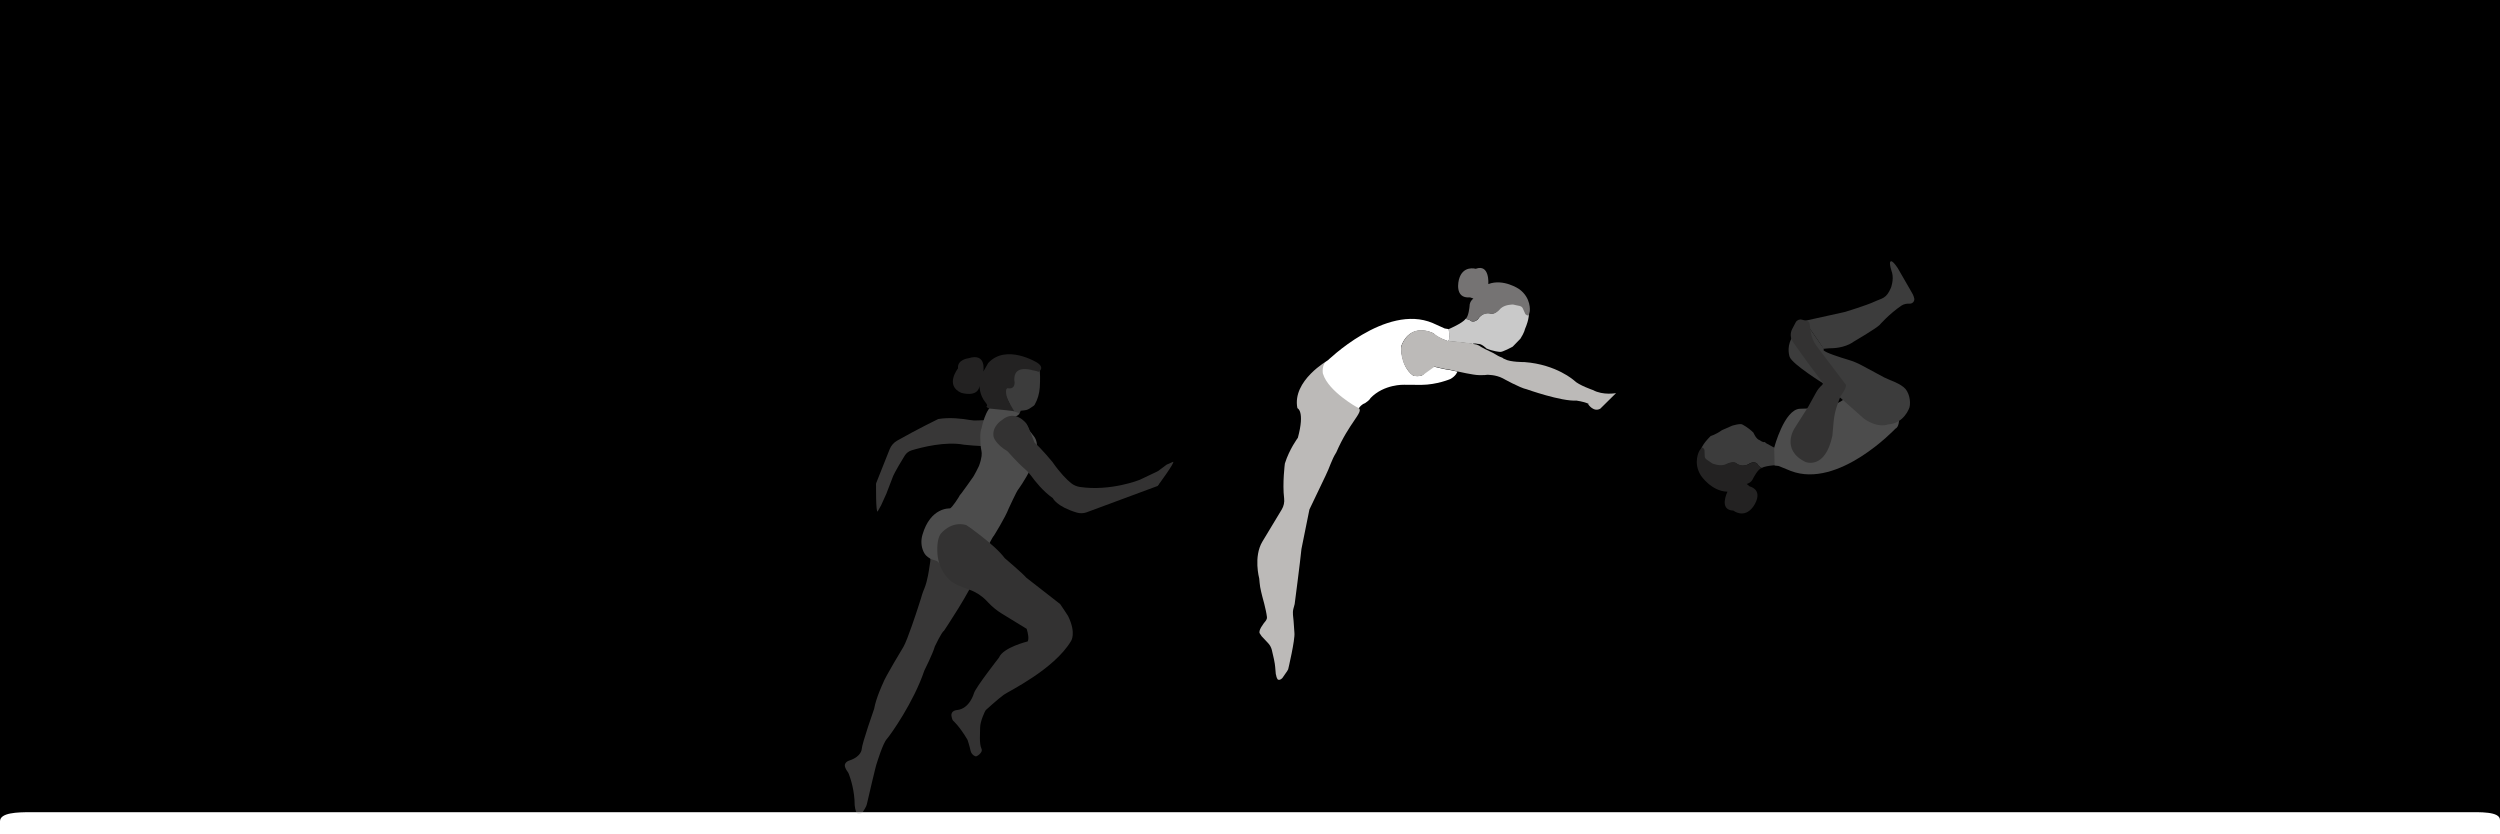
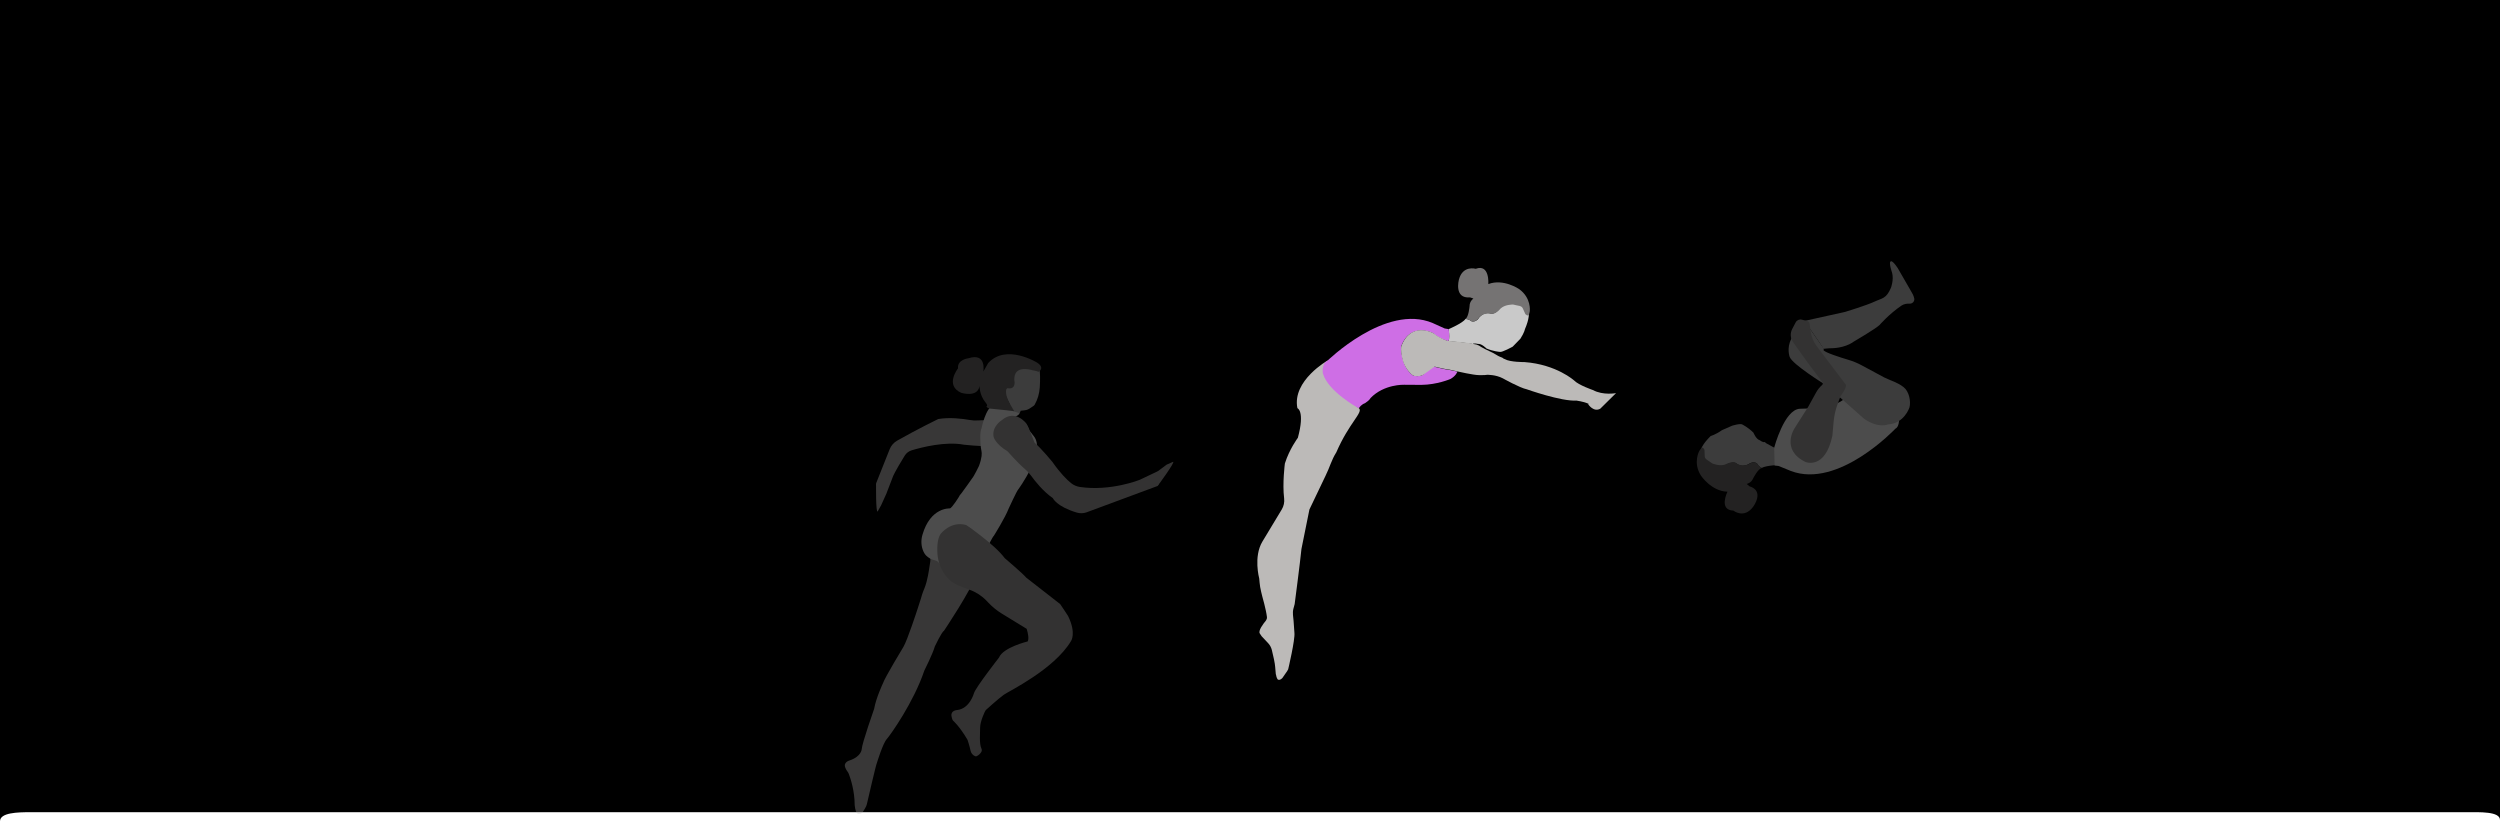
- <svg xmlns="http://www.w3.org/2000/svg" id="Layer_1" data-name="Layer 1" viewBox="0 0 3240 1080">
-   <defs>
-     <style>
-       .cls-1 {
-         fill: #757373;
-       }
- 
-       .cls-2 {
-         fill: #fff;
-       }
- 
-       .cls-3 {
-         fill: #bcbab8;
-       }
- 
-       .cls-4 {
-         fill: #c9c9c9;
-       }
- 
-       .cls-5 {
-         fill: #aba9a8;
-       }
- 
-       .cls-6 {
-         fill: none;
-       }
- 
-       .cls-7 {
-         opacity: .3;
-       }
-     </style>
-   </defs>
-   <rect width="3240" height="1080" />
-   <path class="cls-2" d="m0,1089.53v-25.13c0-11.28,22.63-11.81,39.93-11.81h3156.36c17.3,0,43.71-1.17,43.71,10.11v25.13c0,11.28-26.42,19.91-43.71,19.91H39.93c-17.3,0-39.93-6.93-39.93-18.21Z" />
-   <g class="cls-7">
-     <polygon class="cls-4" points="1322.86 532.34 1321.39 535.68 1308.16 535.68 1308.83 524.26 1317.43 522.1 1322.86 532.34" />
-     <path class="cls-3" d="m1143.56,639.91c-9.64-9.22-8.03-13.77-8.03-13.77l17.45-43.88c1.88-4.72,5.3-8.68,9.72-11.18,26.64-15.11,53.23-28.02,53.23-28.02,14.94-2.53,31.85-.34,40.59,1.2,3.63.64,7.31.88,10.98.61,12.91-.92,32.65.75,32.65.75,17.85-4.24,25.95.73,25.95.73,11.55,7.84,7.6,23.09,7.6,23.09-2.1,22.77-23.11,15.54-23.11,15.54-6.49-1.46-27.43-6.85-27.43-6.85-12.38.61-33.89-1.79-33.89-1.79-23.87-4.61-54.93,3.4-67.71,7.24-3.77,1.13-6.98,3.6-9.05,6.95-12.98,20.98-15.17,26.87-15.17,26.87l-8.7,22.63-2.02.62c-1.08.33-2.25.05-3.07-.73Z" />
-     <path class="cls-3" d="m1123.44,1042.29c1.78-7.74,11.9-51.68,13.01-53.49,0,0,7.71-25.49,12.88-31.06,5-5.64,34.88-47.92,48.58-88.6,0,0,11.14-22.22,13.63-31.37,0,0,8.98-18.95,11.74-20.11,0,0,35.22-52.24,43.66-75.98,0,0,2.34-18.96,4.28-20.66l6.34-9.45s-6.3,7.81-10.74,10.56c0,0,9.63-20.56-5.76-39.29,0,0-13.43-13.37-28.99-7.27,0,0-19.42,1.83-24.18,34.33,0,0-.55,1.85-1.39,10.02l-1.96.24s2.05,3.12.86,9.07l-1.27,8.2s-1.96,14.97-5.95,24.75c0,0-3.01,6.86-4.59,13.28l-4.74,14.67s-12.83,39.58-18.03,48.25c0,0-24.11,39.76-26.48,47.09,0,0-8.98,18.95-11.43,33.1,0,0-15.73,44.73-16.11,52.26,0,0-.22,9.63-16.03,14.8,0,0-8.19,2.26-5.24,9.28,0,0,1.04,2.68,2.3,4.3.94,1.2,1.74,2.49,2.28,3.91,2.37,6.26,7.55,22.05,7.55,40.34,0,0,.69,8.03,3.1,10.67,0,0,2.29,2.41,6.77-.8,0,0,3.28-4.73,5.05-8.53.37-.8.64-1.64.84-2.5Z" />
-     <path class="cls-2" d="m1287.96,524.26l33.43,11.41c-1.78,5.3-27.69,13.16-27.69,13.16-2.33,7.14-4.37,15.37-4.37,15.37,9.54,16.63,24.86,12.79,24.86,12.79,13.65-7.86,16.07-22.25,16.07-22.25,4.14,2.55,9.47,10.78,9.44,10.35,16.5,19.93-20.2,69.41-20.2,69.41-1.84,1.94-12.21,24.47-12.21,24.47-4.49,11.86-19.19,35.31-19.19,35.31-1.4.88-8.64,15.35-8.64,15.35-5.93,9.81-14.3,16.96-14.3,16.96l2.41-7.32c1.87-10.04.38-16.48.38-16.48-3.93-26.16-26.79-21.69-26.79-21.69l-23.06,50.16s-.56-1.24-2.12-2.81c-1.24-1.25-2.86-2.03-4.59-2.39-7.37-1.54-11.78-6.77-11.78-6.77-1.13-1.24-2.09-2.9-2.89-4.7-3-6.69-3.29-14.28-1.28-21.33,10.34-36.18,35.49-34.33,35.49-34.33,2.82-.29,12.03-15.36,12.03-15.36,0,0-.12.78.07-.18.19-.96,2.9-4,2.9-4l8.24-11.35,5.55-7.89c2.64-2.86,9.01-16.23,9.01-16.23,4.13-11.06,3.82-16.75,3.3-19.1-.39-1.75-.72-3.5-.9-5.28-.66-6.56-1.56-19.51,1.03-24.72,0,0,4.94-26.06,15.8-30.55Z" />
-     <path class="cls-5" d="m1281.28,781.45l-2.71-2.85c-6.14-6.44-13.72-11.35-22.11-14.32-11.03-3.9-20.37-7.23-26.47-13.22-8.03-7.89-13.1-18.32-14.64-29.47-1.25-9.07-1.01-22.87,3.59-29.55,0,0,13.19-17.4,33.29-11.58,0,0,36.4,24.66,49.91,42.92,0,0,24.14,20.5,27.8,25.18l44.01,34.3c1.99,2.64,10.34,15.6,10.34,15.6,10.97,22.6,3.67,32.49,3.67,32.49-22.08,36.81-80.92,65.01-87.01,69.45-6.25,4.33-23.39,19.87-23.39,19.87-.96.99-7.4,14.78-7.31,22.71.07,6.18-1.42,20.76,1.72,27.27.67,1.4.56,3.04-.24,4.37h0c-1.38,2.29-3.4,4.14-5.8,5.31h0c-.65.32-1.4.38-2.07.13-.04-.01-.08-.03-.12-.05-3.15-1.22-5.32-4.1-5.97-7.42-1.06-5.39-3.84-13.72-3.84-13.72-10.43-17.78-18.57-24.75-18.57-24.75-1.47-1.25-2.2-5.95-2.2-5.95-1.38-7.48,7.1-7.94,7.1-7.94,16.55-1.67,21.96-21.73,21.96-21.73,1.97-7.27,32.47-46.27,32.47-46.27,5.42-13.29,37.15-20.91,37.15-20.91,1.88-3.22.59-10.09-1.24-16.34l-32.09-19.64c-6.33-3.87-12.12-8.55-17.24-13.92Z" />
-     <path class="cls-4" d="m1313.16,532.04s-15.71-26.3-10.27-28.59c0,0,14.96-2.18,10.28-13.47,0,0-10.63-25.04,32.92-16.79,0,0,2.88,6.6,1.45,29-.5,7.76-2.66,15.36-6.5,22.11-.03.06-.07.12-.11.18-.36.63-.88,1.17-1.48,1.57l-4.94,3.31c-1.92,1.29-4.12,2.1-6.42,2.36l-5.23.6c-1.09.12-2.18.15-3.27.09l-6.43-.39Z" />
-     <path class="cls-5" d="m1504.05,614.38c-.72,12.37-3.85,15.47-3.85,15.47l-92.39,34.26c-4.01,1.33-8.34,1.38-12.39.16-26.47-7.97-30.98-18.74-30.98-18.74-12.47-8.6-23.06-21.96-28.26-29.16-2.16-2.98-4.63-5.72-7.45-8.1-9.9-8.34-22.89-23.3-22.89-23.3-15.76-9.4-18.1-18.62-18.1-18.62-2.81-13.67,10.65-21.85,10.65-21.85,17.38-14.86,31.76,4.38,31.76,4.38,3.63,5.57,10.53,24.63,10.53,24.63,9.3,8.19,23.05,24.91,23.05,24.91,10.57,15.17,19.15,23.47,24.42,27.73,3.33,2.69,7.34,4.38,11.57,4.99,39.94,5.79,77.29-9.27,77.29-9.27l23.46-11.13,1.88.96c1,.51,1.75,1.54,1.69,2.66Z" />
-     <path class="cls-1" d="m1345.97,481.91s8.96-5-2-12.02c0,0-39.93-24.71-63.23.56l-6.39,11.15s4.73-24.86-19.16-17.31c0,0-14.76,1.5-13.61,13.14,0,0-17.39,21.88,3.93,31.57,0,0,21.41,6.97,24.04-8.81,0,0-.54,11.3,7.65,21.38,0,0,3.95,4.21,1.08,5.38h0c1.19,1.48,2.91,2.41,4.79,2.6,7.82.77,28.75,2.86,31.48,3.41,0,0-10.27-15.55-10.61-23.06,0,0-.62-4.57.76-6.3,0,0,.19-.43.81-.45l.63-.03s8.35,2.36,8.78-6.64c0,0,.16-1.05-.08-1.67,0,0-2.16-10.97,5.39-14.86,0,0,4.86-3.35,16.47-.53-.19.43,6.28.95,9.27,2.49Z" />
-     <path class="cls-5" d="m1500.2,629.85c.01.26,24.06-32.54,19.98-31.28-.59.18-8.23,3.62-8.23,3.62l-11.47,8.57-.28,19.09Z" />
-     <path class="cls-3" d="m1135.46,626.54c-.17-.2-.48,39.68,2.03,36.22.36-.49,4.41-7.84,4.41-7.84l6.74-14.9-13.18-13.49Z" />
+ <svg xmlns="http://www.w3.org/2000/svg" version="1.1" id="Layer_1" x="0px" y="0px" viewBox="0 0 3240 1080" style="enable-background:new 0 0 3240 1080;" xml:space="preserve">
+   <style type="text/css">
+ 	.st0{fill:#FFFFFF;}
+ 	.st1{opacity:0.3;}
+ 	.st2{fill:#C9C9C9;}
+ 	.st3{fill:#BCBAB8;}
+ 	.st4{fill:#ABA9A8;}
+ 	.st5{fill:#757373;}
+ 	.st6{fill:none;}
+ 	.st7{fill:#CE6EE5;}
+ </style>
+   <rect y="0" width="3240" height="1080" />
+   <path class="st0" d="M0,1089.53v-25.13c0-11.28,22.63-11.81,39.93-11.81h3156.36c17.3,0,43.71-1.17,43.71,10.11v25.13  c0,11.28-26.42,19.91-43.71,19.91H39.93C22.63,1107.74,0,1100.81,0,1089.53z" />
+   <g class="st1">
+     <polygon class="st2" points="1322.86,532.34 1321.39,535.68 1308.16,535.68 1308.83,524.26 1317.43,522.1  " />
+     <path class="st3" d="M1143.56,639.91c-9.64-9.22-8.03-13.77-8.03-13.77l17.45-43.88c1.88-4.72,5.3-8.68,9.72-11.18   c26.64-15.11,53.23-28.02,53.23-28.02c14.94-2.53,31.85-0.34,40.59,1.2c3.63,0.64,7.31,0.88,10.98,0.61   c12.91-0.92,32.65,0.75,32.65,0.75c17.85-4.24,25.95,0.73,25.95,0.73c11.55,7.84,7.6,23.09,7.6,23.09   c-2.1,22.77-23.11,15.54-23.11,15.54c-6.49-1.46-27.43-6.85-27.43-6.85c-12.38,0.61-33.89-1.79-33.89-1.79   c-23.87-4.61-54.93,3.4-67.71,7.24c-3.77,1.13-6.98,3.6-9.05,6.95c-12.98,20.98-15.17,26.87-15.17,26.87l-8.7,22.63l-2.02,0.62   c-1.08,0.33-2.25,0.05-3.07-0.73L1143.56,639.91z" />
+     <path class="st3" d="M1123.44,1042.29c1.78-7.74,11.9-51.68,13.01-53.49c0,0,7.71-25.49,12.88-31.06c5-5.64,34.88-47.92,48.58-88.6   c0,0,11.14-22.22,13.63-31.37c0,0,8.98-18.95,11.74-20.11c0,0,35.22-52.24,43.66-75.98c0,0,2.34-18.96,4.28-20.66l6.34-9.45   c0,0-6.3,7.81-10.74,10.56c0,0,9.63-20.56-5.76-39.29c0,0-13.43-13.37-28.99-7.27c0,0-19.42,1.83-24.18,34.33   c0,0-0.55,1.85-1.39,10.02l-1.96,0.24c0,0,2.05,3.12,0.86,9.07l-1.27,8.2c0,0-1.96,14.97-5.95,24.75c0,0-3.01,6.86-4.59,13.28   l-4.74,14.67c0,0-12.83,39.58-18.03,48.25c0,0-24.11,39.76-26.48,47.09c0,0-8.98,18.95-11.43,33.1c0,0-15.73,44.73-16.11,52.26   c0,0-0.22,9.63-16.03,14.8c0,0-8.19,2.26-5.24,9.28c0,0,1.04,2.68,2.3,4.3c0.94,1.2,1.74,2.49,2.28,3.91   c2.37,6.26,7.55,22.05,7.55,40.34c0,0,0.69,8.03,3.1,10.67c0,0,2.29,2.41,6.77-0.8c0,0,3.28-4.73,5.05-8.53   c0.37-0.8,0.64-1.64,0.84-2.5L1123.44,1042.29z" />
+     <path class="st0" d="M1287.96,524.26l33.43,11.41c-1.78,5.3-27.69,13.16-27.69,13.16c-2.33,7.14-4.37,15.37-4.37,15.37   c9.54,16.63,24.86,12.79,24.86,12.79c13.65-7.86,16.07-22.25,16.07-22.25c4.14,2.55,9.47,10.78,9.44,10.35   c16.5,19.93-20.2,69.41-20.2,69.41c-1.84,1.94-12.21,24.47-12.21,24.47c-4.49,11.86-19.19,35.31-19.19,35.31   c-1.4,0.88-8.64,15.35-8.64,15.35c-5.93,9.81-14.3,16.96-14.3,16.96l2.41-7.32c1.87-10.04,0.38-16.48,0.38-16.48   c-3.93-26.16-26.79-21.69-26.79-21.69l-23.06,50.16c0,0-0.56-1.24-2.12-2.81c-1.24-1.25-2.86-2.03-4.59-2.39   c-7.37-1.54-11.78-6.77-11.78-6.77c-1.13-1.24-2.09-2.9-2.89-4.7c-3-6.69-3.29-14.28-1.28-21.33   c10.34-36.18,35.49-34.33,35.49-34.33c2.82-0.29,12.03-15.36,12.03-15.36s-0.12,0.78,0.07-0.18s2.9-4,2.9-4l8.24-11.35l5.55-7.89   c2.64-2.86,9.01-16.23,9.01-16.23c4.13-11.06,3.82-16.75,3.3-19.1c-0.39-1.75-0.72-3.5-0.9-5.28c-0.66-6.56-1.56-19.51,1.03-24.72   C1272.16,554.82,1277.1,528.76,1287.96,524.26L1287.96,524.26z" />
+     <path class="st4" d="M1281.28,781.45l-2.71-2.85c-6.14-6.44-13.72-11.35-22.11-14.32c-11.03-3.9-20.37-7.23-26.47-13.22   c-8.03-7.89-13.1-18.32-14.64-29.47c-1.25-9.07-1.01-22.87,3.59-29.55c0,0,13.19-17.4,33.29-11.58c0,0,36.4,24.66,49.91,42.92   c0,0,24.14,20.5,27.8,25.18l44.01,34.3c1.99,2.64,10.34,15.6,10.34,15.6c10.97,22.6,3.67,32.49,3.67,32.49   c-22.08,36.81-80.92,65.01-87.01,69.45c-6.25,4.33-23.39,19.87-23.39,19.87c-0.96,0.99-7.4,14.78-7.31,22.71   c0.07,6.18-1.42,20.76,1.72,27.27c0.67,1.4,0.56,3.04-0.24,4.37l0,0c-1.38,2.29-3.4,4.14-5.8,5.31l0,0   c-0.65,0.32-1.4,0.38-2.07,0.13c-0.04-0.01-0.08-0.03-0.12-0.05c-3.15-1.22-5.32-4.1-5.97-7.42c-1.06-5.39-3.84-13.72-3.84-13.72   c-10.43-17.78-18.57-24.75-18.57-24.75c-1.47-1.25-2.2-5.95-2.2-5.95c-1.38-7.48,7.1-7.94,7.1-7.94   c16.55-1.67,21.96-21.73,21.96-21.73c1.97-7.27,32.47-46.27,32.47-46.27c5.42-13.29,37.15-20.91,37.15-20.91   c1.88-3.22,0.59-10.09-1.24-16.34l-32.09-19.64c-6.33-3.87-12.12-8.55-17.24-13.92L1281.28,781.45z" />
+     <path class="st2" d="M1313.16,532.04c0,0-15.71-26.3-10.27-28.59c0,0,14.96-2.18,10.28-13.47c0,0-10.63-25.04,32.92-16.79   c0,0,2.88,6.6,1.45,29c-0.5,7.76-2.66,15.36-6.5,22.11c-0.03,0.06-0.07,0.12-0.11,0.18c-0.36,0.63-0.88,1.17-1.48,1.57l-4.94,3.31   c-1.92,1.29-4.12,2.1-6.42,2.36l-5.23,0.6c-1.09,0.12-2.18,0.15-3.27,0.09l-6.43-0.39V532.04z" />
+     <path class="st4" d="M1504.05,614.38c-0.72,12.37-3.85,15.47-3.85,15.47l-92.39,34.26c-4.01,1.33-8.34,1.38-12.39,0.16   c-26.47-7.97-30.98-18.74-30.98-18.74c-12.47-8.6-23.06-21.96-28.26-29.16c-2.16-2.98-4.63-5.72-7.45-8.1   c-9.9-8.34-22.89-23.3-22.89-23.3c-15.76-9.4-18.1-18.62-18.1-18.62c-2.81-13.67,10.65-21.85,10.65-21.85   c17.38-14.86,31.76,4.38,31.76,4.38c3.63,5.57,10.53,24.63,10.53,24.63c9.3,8.19,23.05,24.91,23.05,24.91   c10.57,15.17,19.15,23.47,24.42,27.73c3.33,2.69,7.34,4.38,11.57,4.99c39.94,5.79,77.29-9.27,77.29-9.27l23.46-11.13l1.88,0.96   c1,0.51,1.75,1.54,1.69,2.66L1504.05,614.38z" />
+     <path class="st5" d="M1345.97,481.91c0,0,8.96-5-2-12.02c0,0-39.93-24.71-63.23,0.56l-6.39,11.15c0,0,4.73-24.86-19.16-17.31   c0,0-14.76,1.5-13.61,13.14c0,0-17.39,21.88,3.93,31.57c0,0,21.41,6.97,24.04-8.81c0,0-0.54,11.3,7.65,21.38   c0,0,3.95,4.21,1.08,5.38l0,0c1.19,1.48,2.91,2.41,4.79,2.6c7.82,0.77,28.75,2.86,31.48,3.41c0,0-10.27-15.55-10.61-23.06   c0,0-0.62-4.57,0.76-6.3c0,0,0.19-0.43,0.81-0.45l0.63-0.03c0,0,8.35,2.36,8.78-6.64c0,0,0.16-1.05-0.08-1.67   c0,0-2.16-10.97,5.39-14.86c0,0,4.86-3.35,16.47-0.53C1336.51,479.85,1342.98,480.37,1345.97,481.91L1345.97,481.91z" />
+     <path class="st4" d="M1500.2,629.85c0.01,0.26,24.06-32.54,19.98-31.28c-0.59,0.18-8.23,3.62-8.23,3.62l-11.47,8.57L1500.2,629.85z   " />
+     <path class="st3" d="M1135.46,626.54c-0.17-0.2-0.48,39.68,2.03,36.22c0.36-0.49,4.41-7.84,4.41-7.84l6.74-14.9l-13.18-13.49   V626.54z" />
  </g>
  <g>
-     <path class="cls-4" d="m1877.49,426.54s17.54-7.39,21.93-13.19c0,0,4.73.39,6.26,2.19,0,0,4.05,3.55,9.81-1.86,0,0,5.63-10.74,17.52-7.11,0,0,5.28.43,11.4-7.61,0,0,15.07-14.87,31.68-2.31,0,0,11.89,2.85.14,30.16,0,0-.37,3.6-5.81,12.19l-9.97,10.26s-13.88,7.71-16.74,6.78c0,0-8.27-.58-17.19-4.37,0,0-6.32-6.53-10.99-5.94,0,0-5.62-1.44-6.87.14l-.15.13s-1.65-.41-2.18-.74c0,0-26.75-3.16-29.69-3.26-.13-.15,2.89.66.84-15.47Z" />
-     <path class="cls-3" d="m1641.64,804.84c.3-.73.67-1.65.52-2.34l.07-.18c.23-1.61.12-2.93.12-2.93h0" />
-     <path class="cls-3" d="m1632.75,821.08l2.34,3.49,8.34,8.88c2.34,2.48,4,5.51,4.85,8.82,1.82,7.12,4.16,18,4.34,21.97.14,2.82.48,6.34.8,9.23.11.26.14.7.25.95l.11.26h0c.14.7.29,1.39.43,2.09.22.51.36,1.21.58,1.72.11.26.22.51.22.51.29.33.4.59.51.84.11.26.4.59.51.84,1.57.85,3.41.52,5.87-1.88,1.51-2.16,3.02-4.31,4.6-6.65,1.21-1.42,2.06-3,2.98-4.75,0,0,9.16-38.51,8.08-47.38-.48-6.63-.77-10.24-1.08-15.27-.42-5.28-1.57-10.28-.31-15.51.45-2.16,1.08-4.25,1.71-6.33,0,0,7.26-55.52,8.81-71.52l10.32-51.1,20.91-43.73c5.35-10.61,7.58-20.37,13.95-30.35,16.58-38.41,35.46-52.13,29.21-57.21,0,0-39.14-31.56-39.95-52.73,0,0-2.77-4.74-.04-9.38,0,0-46.8,26.3-39.66,62.11,0,0,10.03,3.47.6,38.38,0,0-10.95,14.52-16.83,33.32,0,0-3.38,25.93-.97,45.14.63,5.05-.49,10.16-3.12,14.52l-25.01,41.47c-11.85,19.65-4.16,47.83-4.16,47.83.39,3.77.6,7.48,1.24,11.14.68,4.11,1.8,8.18,2.74,12.17,0,0,4.91,17.09,6.02,26.57.21,1.76-.32,3.52-1.45,4.89-3.33,4.03-10.27,13.17-7.75,16.63Z" />
-     <path class="cls-6" d="m1758.62,528.26s-54.59-32.59-43.67-51.43c0,0-.55-5.22,4.32-8.33,0,0,80.53-79.51,149.08-44.8" />
-     <path class="cls-2" d="m1719.42,468.37s76.57-75.63,137.44-49.67l15.52,7.01,5.11.84s2.47,16.02-1.4,15.42c0,0-13.91-4.49-18.23-9.89,0,0-30.18-16.04-42.15,17.42,0,0-.37,25.16,15.19,36.79,0,0,1.87,1.07,4.85,1.11,0,0,9.26.88,10.42-4.77,0,0,.91-2.59-2.42-4.68,0,0-2.59-.91-3.86-2.41,0,0-4.58-3.87-4.64-4.86,0,0-.82-3.71,2.5-3.16,0,0,15.48,7.56,21.75,7.93,0,0,16.74,4.16,18.86,3.92l7.29,1.57,3.16.68s-1.72,5.6-9.18,9.61c0,0-17.26,7.41-37.57,7.57l-22.38-.15s-25.95-1-43.54,17.3c0,0-.76,2.46-7.26,6.69,0,0-3.98.79-7.8,6.36,0,0-1.77-.56-2.16-1.02,0,0-37.1-20.52-44.2-43.22-.68-.2-1.84-13.45,4.7-16.41Z" />
-     <path class="cls-3" d="m1859.25,475.16s17.57,4.23,18.73,3.77l10.86,2.43s20.88,4.78,27.6,4.77c0,0,8.94.17,10.81-.38,0,0,11.09-.36,20.48,4.61,0,0,22.22,12.45,30.9,14.14,0,0,44.88,15.98,64.73,14.66-.3.26,8.19.81,15.47,4.2l-.47.66s6.97,10.65,15.64,5.61l20.4-20.17s-16.64,3.26-30.05-3.99c0,0-18.25-6.25-24.06-12.18,0,0-22.93-20.91-64.38-24.01,0,0-18.77.15-25.45-3.76-1.37-.39-2.43-1.04-3.48-1.96-1.09-.37-2.18-.74-3.12-1.23-3.12-1.23-5.74-3.41-8.84-4.92-.13-.15-.26-.3-.41-.17-6.47-3.05-13.88-6.59-18.25-9.61-.56-.05-.96-.22-1.5-.54-.41-.17-.81-.35-1.22-.52-.96-.22-1.65-.41-2.48-.48-1.24-.24-2.63-.35-3.72-.72-.41-.17-.68-.2-.94-.5-9.84-1.22-26.2-3.12-30.26-3.03,0,0-10.77-3.54-18.23-9.89,0,0-29.71-16.7-42.15,17.42,0,0-2.13,20.96,12.55,34.9,0,0,3.33,3.67,6.48,3.09,0,0,1.98.29,2.61.09,0,0,2.16.46,6.34-1.25l15.4-11.04Z" />
-     <path class="cls-1" d="m1982.62,403.11s2.16-16.94-13.83-28.46c0,0-20.41-13.98-39.92-6.48,0,0,2.03-26.57-16.3-19.81,0,0-16.95-5.02-21.87,14.17,0,0-6.64,24.79,14.51,22.88l4.36,1.48s-5.02,3.23-5.01,9.95c0,0-1.16,14.18-5.4,16.49,0,0,4.86.54,6.26,2.19,0,0,4.18,3.7,9.81-1.86,0,0,5.93-10,17.98-6.78,0,0,4.64.58,10.65-6.06,0,0,3.96-5.32,14.52-6,0,0,1.84-.57,4.81.36,3.6,1.12,8.65.77,10.21,4.21l3.53,7.79c.28.02,3.01,3.1,4.51.84l.91-3.45.29-1.45Z" />
+     <path class="st2" d="M1877.49,426.54c0,0,17.54-7.39,21.93-13.19c0,0,4.73,0.39,6.26,2.19c0,0,4.05,3.55,9.81-1.86   c0,0,5.63-10.74,17.52-7.11c0,0,5.28,0.43,11.4-7.61c0,0,15.07-14.87,31.68-2.31c0,0,11.89,2.85,0.14,30.16   c0,0-0.37,3.6-5.81,12.19l-9.97,10.26c0,0-13.88,7.71-16.74,6.78c0,0-8.27-0.58-17.19-4.37c0,0-6.32-6.53-10.99-5.94   c0,0-5.62-1.44-6.87,0.14l-0.15,0.13c0,0-1.65-0.41-2.18-0.74c0,0-26.75-3.16-29.69-3.26   C1876.51,441.85,1879.53,442.66,1877.49,426.54L1877.49,426.54z" />
+     <path class="st3" d="M1641.64,804.84c0.3-0.73,0.67-1.65,0.52-2.34l0.07-0.18c0.23-1.61,0.12-2.93,0.12-2.93l0,0" />
+     <path class="st3" d="M1632.75,821.08l2.34,3.49l8.34,8.88c2.34,2.48,4,5.51,4.85,8.82c1.82,7.12,4.16,18,4.34,21.97   c0.14,2.82,0.48,6.34,0.8,9.23c0.11,0.26,0.14,0.7,0.25,0.95l0.11,0.26l0,0c0.14,0.7,0.29,1.39,0.43,2.09   c0.22,0.51,0.36,1.21,0.58,1.72c0.11,0.26,0.22,0.51,0.22,0.51c0.29,0.33,0.4,0.59,0.51,0.84c0.11,0.26,0.4,0.59,0.51,0.84   c1.57,0.85,3.41,0.52,5.87-1.88c1.51-2.16,3.02-4.31,4.6-6.65c1.21-1.42,2.06-3,2.98-4.75c0,0,9.16-38.51,8.08-47.38   c-0.48-6.63-0.77-10.24-1.08-15.27c-0.42-5.28-1.57-10.28-0.31-15.51c0.45-2.16,1.08-4.25,1.71-6.33c0,0,7.26-55.52,8.81-71.52   l10.32-51.1l20.91-43.73c5.35-10.61,7.58-20.37,13.95-30.35c16.58-38.41,35.46-52.13,29.21-57.21c0,0-39.14-31.56-39.95-52.73   c0,0-2.77-4.74-0.04-9.38c0,0-46.8,26.3-39.66,62.11c0,0,10.03,3.47,0.6,38.38c0,0-10.95,14.52-16.83,33.32   c0,0-3.38,25.93-0.97,45.14c0.63,5.05-0.49,10.16-3.12,14.52l-25.01,41.47c-11.85,19.65-4.16,47.83-4.16,47.83   c0.39,3.77,0.6,7.48,1.24,11.14c0.68,4.11,1.8,8.18,2.74,12.17c0,0,4.91,17.09,6.02,26.57c0.21,1.76-0.32,3.52-1.45,4.89   c-3.33,4.03-10.27,13.17-7.75,16.63L1632.75,821.08z" />
+     <path class="st6" d="M1758.62,528.26c0,0-54.59-32.59-43.67-51.43c0,0-0.55-5.22,4.32-8.33c0,0,80.53-79.51,149.08-44.8" />
+     <path class="st7" d="M1719.42,468.37c0,0,76.57-75.63,137.44-49.67l15.52,7.01l5.11,0.84c0,0,2.47,16.02-1.4,15.42   c0,0-13.91-4.49-18.23-9.89c0,0-30.18-16.04-42.15,17.42c0,0-0.37,25.16,15.19,36.79c0,0,1.87,1.07,4.85,1.11   c0,0,9.26,0.88,10.42-4.77c0,0,0.91-2.59-2.42-4.68c0,0-2.59-0.91-3.86-2.41c0,0-4.58-3.87-4.64-4.86c0,0-0.82-3.71,2.5-3.16   c0,0,15.48,7.56,21.75,7.93c0,0,16.74,4.16,18.86,3.92l7.29,1.57l3.16,0.68c0,0-1.72,5.6-9.18,9.61c0,0-17.26,7.41-37.57,7.57   l-22.38-0.15c0,0-25.95-1-43.54,17.3c0,0-0.76,2.46-7.26,6.69c0,0-3.98,0.79-7.8,6.36c0,0-1.77-0.56-2.16-1.02   c0,0-37.1-20.52-44.2-43.22c-0.68-0.2-1.84-13.45,4.7-16.41L1719.42,468.37z" />
+     <path class="st3" d="M1859.25,475.16c0,0,17.57,4.23,18.73,3.77l10.86,2.43c0,0,20.88,4.78,27.6,4.77c0,0,8.94,0.17,10.81-0.38   c0,0,11.09-0.36,20.48,4.61c0,0,22.22,12.45,30.9,14.14c0,0,44.88,15.98,64.73,14.66c-0.3,0.26,8.19,0.81,15.47,4.2l-0.47,0.66   c0,0,6.97,10.65,15.64,5.61l20.4-20.17c0,0-16.64,3.26-30.05-3.99c0,0-18.25-6.25-24.06-12.18c0,0-22.93-20.91-64.38-24.01   c0,0-18.77,0.15-25.45-3.76c-1.37-0.39-2.43-1.04-3.48-1.96c-1.09-0.37-2.18-0.74-3.12-1.23c-3.12-1.23-5.74-3.41-8.84-4.92   c-0.13-0.15-0.26-0.3-0.41-0.17c-6.47-3.05-13.88-6.59-18.25-9.61c-0.56-0.05-0.96-0.22-1.5-0.54c-0.41-0.17-0.81-0.35-1.22-0.52   c-0.96-0.22-1.65-0.41-2.48-0.48c-1.24-0.24-2.63-0.35-3.72-0.72c-0.41-0.17-0.68-0.2-0.94-0.5c-9.84-1.22-26.2-3.12-30.26-3.03   c0,0-10.77-3.54-18.23-9.89c0,0-29.71-16.7-42.15,17.42c0,0-2.13,20.96,12.55,34.9c0,0,3.33,3.67,6.48,3.09   c0,0,1.98,0.29,2.61,0.09c0,0,2.16,0.46,6.34-1.25l15.4-11.04L1859.25,475.16z" />
+     <path class="st5" d="M1982.62,403.11c0,0,2.16-16.94-13.83-28.46c0,0-20.41-13.98-39.92-6.48c0,0,2.03-26.57-16.3-19.81   c0,0-16.95-5.02-21.87,14.17c0,0-6.64,24.79,14.51,22.88l4.36,1.48c0,0-5.02,3.23-5.01,9.95c0,0-1.16,14.18-5.4,16.49   c0,0,4.86,0.54,6.26,2.19c0,0,4.18,3.7,9.81-1.86c0,0,5.93-10,17.98-6.78c0,0,4.64,0.58,10.65-6.06c0,0,3.96-5.32,14.52-6   c0,0,1.84-0.57,4.81,0.36c3.6,1.12,8.65,0.77,10.21,4.21l3.53,7.79c0.28,0.02,3.01,3.1,4.51,0.84l0.91-3.45l0.29-1.45   L1982.62,403.11z" />
  </g>
-   <g class="cls-7">
-     <path class="cls-4" d="m2308.41,602.55s-19.03.22-25.29,3.94c0,0-4.23-2.14-4.97-4.39,0,0-2.41-4.81-9.79-1.98,0,0-9.27,7.82-18.9-.03,0,0-4.73-2.39-13.43,2.75,0,0-19.56,8.08-30.21-9.81,0,0-9.94-7.12,11.25-27.99,0,0,6.34-1.66,14.62-7.57l13.1-5.74s11.12-3.44,13.42-1.49c0,0,7.44,3.66,14.27,10.53,0,0,3.39,8.44,7.94,9.64,0,0,4.66,3.45,6.41,2.46l.19-.06s1.37,1,1.74,1.51c0,0,23.58,13.02,26.26,14.22.06.19-2.43-1.7-6.62,14.01Z" />
-     <path class="cls-6" d="m2414.96,497.25s55.75,30.56,45.53,49.79c0,0,.74,5.2-4.01,8.48,0,0-77.55,82.41-147.33,50.25" />
-     <path class="cls-2" d="m2299.36,580.15s13.01-49.5,33.3-50.41l22.37-.68s25.97.04,42.88-18.89c0,0,.67-2.48,7.01-6.95,0,0,3.95-.94,7.56-6.64,0,0,1.79.5,2.19.94,0,0,37.82,19.15,45.76,41.56.69.17,2.33,13.37-4.09,16.57,0,0-73.74,78.39-135.52,54.68l-15.77-6.43-5.14-.65-.55-23.11Z" />
-     <path class="cls-1" d="m2202.21,584.59s-8.39,14.87,2.07,31.58c0,0,13.63,20.65,34.53,21.06,0,0-11.9,23.84,7.62,24.49,0,0,13.8,11.04,25.6-4.87,0,0,15.5-20.45-4.81-26.66l-3.48-3.01s5.87-1.1,8.39-7.32c0,0,6.42-12.7,11.23-13.24,0,0-4.29-2.33-4.97-4.39,0,0-2.47-5-9.79-1.98,0,0-9.27,7.03-19.21-.5,0,0-4.08-2.29-12.15,1.6,0,0-5.68,3.43-15.71.08,0,0-1.92-.16-4.32-2.14-2.91-2.4-7.72-3.98-7.86-7.75l-.33-8.55c-.25-.13-1.61-4.01-3.86-2.48l-2.15,2.85-.82,1.23Z" />
+   <g class="st1">
+     <path class="st2" d="M2308.41,602.55c0,0-19.03,0.22-25.29,3.94c0,0-4.23-2.14-4.97-4.39c0,0-2.41-4.81-9.79-1.98   c0,0-9.27,7.82-18.9-0.03c0,0-4.73-2.39-13.43,2.75c0,0-19.56,8.08-30.21-9.81c0,0-9.94-7.12,11.25-27.99c0,0,6.34-1.66,14.62-7.57   l13.1-5.74c0,0,11.12-3.44,13.42-1.49c0,0,7.44,3.66,14.27,10.53c0,0,3.39,8.44,7.94,9.64c0,0,4.66,3.45,6.41,2.46l0.19-0.06   c0,0,1.37,1,1.74,1.51c0,0,23.58,13.02,26.26,14.22c0.06,0.19-2.43-1.7-6.62,14.01L2308.41,602.55z" />
+     <path class="st6" d="M2414.96,497.25c0,0,55.75,30.56,45.53,49.79c0,0,0.74,5.2-4.01,8.48c0,0-77.55,82.41-147.33,50.25" />
+     <path class="st0" d="M2299.36,580.15c0,0,13.01-49.5,33.3-50.41l22.37-0.68c0,0,25.97,0.04,42.88-18.89c0,0,0.67-2.48,7.01-6.95   c0,0,3.95-0.94,7.56-6.64c0,0,1.79,0.5,2.19,0.94c0,0,37.82,19.15,45.76,41.56c0.69,0.17,2.33,13.37-4.09,16.57   c0,0-73.74,78.39-135.52,54.68l-15.77-6.43l-5.14-0.65l-0.55-23.11V580.15z" />
+     <path class="st5" d="M2202.21,584.59c0,0-8.39,14.87,2.07,31.58c0,0,13.63,20.65,34.53,21.06c0,0-11.9,23.84,7.62,24.49   c0,0,13.8,11.04,25.6-4.87c0,0,15.5-20.45-4.81-26.66l-3.48-3.01c0,0,5.87-1.1,8.39-7.32c0,0,6.42-12.7,11.23-13.24   c0,0-4.29-2.33-4.97-4.39c0,0-2.47-5-9.79-1.98c0,0-9.27,7.03-19.21-0.5c0,0-4.08-2.29-12.15,1.6c0,0-5.68,3.43-15.71,0.08   c0,0-1.92-0.16-4.32-2.14c-2.91-2.4-7.72-3.98-7.86-7.75l-0.33-8.55c-0.25-0.13-1.61-4.01-3.86-2.48l-2.15,2.85l-0.82,1.23H2202.21   z" />
    <g>
-       <path class="cls-4" d="m2452.23,353.76c2.29,9.27-1.55,19.18-1.55,19.18-6.18,14.56-11.57,13.34-21.33,17.98-9.76,4.64-38.23,13.35-38.23,13.35l-52.85,11.69c.42.57.84,1.13,1.26,1.69,5.62,7.63,11.07,15.39,16.4,23.23,2.51,3.7,5,7.42,7.46,11.16,4.54-.62,8.83-.72,10.54-.76,0,0,16.23.19,27.91-8.17,0,0,28.29-16.57,33.83-21.67,0,0,12.28-14.2,28.38-25.23,3.27-2.24,7.24-2.92,11.19-2.7,2.7.15,6.05-2.36,5.72-6.21,0,0-.7-4.33-3.33-8.32l-18.2-31.59c-7.89-11.89-9.39-8.34-9.39-8.34-2.31,1.83,2.2,14.71,2.2,14.71Z" />
-       <path class="cls-4" d="m2338.65,415.96c-8.49,1.88-17.22,23.41-17.22,23.41-6.22,11.86-2.02,23.16-2.02,23.16,3.49,9.66,44.47,35.02,44.47,35.02,4.99,3.22,52.11,45.29,52.11,45.29,18.76,12.82,31,7.17,31,7.17,20.9-1.09,27.65-21.86,27.65-21.86,2.15-7.82-.4-20.96-7.68-26.51-8.3-6.32-14.46-7.46-24.63-12.28l-29.5-15.88c-5.46-2.94-11.2-5.32-17.14-7.09-11.48-3.43-30.6-9.53-32.43-12.64l.49-1.71-25.12-36.08Z" />
+       <path class="st2" d="M2452.23,353.76c2.29,9.27-1.55,19.18-1.55,19.18c-6.18,14.56-11.57,13.34-21.33,17.98    s-38.23,13.35-38.23,13.35l-52.85,11.69c0.42,0.57,0.84,1.13,1.26,1.69c5.62,7.63,11.07,15.39,16.4,23.23    c2.51,3.7,5,7.42,7.46,11.16c4.54-0.62,8.83-0.72,10.54-0.76c0,0,16.23,0.19,27.91-8.17c0,0,28.29-16.57,33.83-21.67    c0,0,12.28-14.2,28.38-25.23c3.27-2.24,7.24-2.92,11.19-2.7c2.7,0.15,6.05-2.36,5.72-6.21c0,0-0.7-4.33-3.33-8.32l-18.2-31.59    c-7.89-11.89-9.39-8.34-9.39-8.34C2447.73,340.88,2452.24,353.76,2452.23,353.76L2452.23,353.76z" />
+       <path class="st2" d="M2338.65,415.96c-8.49,1.88-17.22,23.41-17.22,23.41c-6.22,11.86-2.02,23.16-2.02,23.16    c3.49,9.66,44.47,35.02,44.47,35.02c4.99,3.22,52.11,45.29,52.11,45.29c18.76,12.82,31,7.17,31,7.17    c20.9-1.09,27.65-21.86,27.65-21.86c2.15-7.82-0.4-20.96-7.68-26.51c-8.3-6.32-14.46-7.46-24.63-12.28l-29.5-15.88    c-5.46-2.94-11.2-5.32-17.14-7.09c-11.48-3.43-30.6-9.53-32.43-12.64l0.49-1.71l-25.12-36.08L2338.65,415.96z" />
    </g>
-     <path class="cls-5" d="m2374.76,564.82s.89-9.46,1.55-17.56c.66-8.05,2.42-15.98,5.21-23.56l3.8-10.34s7.57-9.53,7.14-14.5l-38.09-50.35c-4.07-5.38-6.7-11.72-7.63-18.4l-1.48-10.64c-.23-1.66-1.44-3.01-3.06-3.42l-7.09-1.79c-3.13-.79-6.4.67-7.9,3.53l-4.54,8.65c-2.84,5.41-2.4,11.97,1.15,16.95l19.14,26.84,18.9,25.23c.81,1.08.64,2.59-.37,3.47h0c-3.1,2.7-5.71,5.93-7.7,9.53l-10.15,18.38-17.88,28.16s-18.48,27.82,14.16,43.73c0,0,25.35,10.61,34.84-33.92Z" />
+     <path class="st4" d="M2374.76,564.82c0,0,0.89-9.46,1.55-17.56c0.66-8.05,2.42-15.98,5.21-23.56l3.8-10.34c0,0,7.57-9.53,7.14-14.5   l-38.09-50.35c-4.07-5.38-6.7-11.72-7.63-18.4l-1.48-10.64c-0.23-1.66-1.44-3.01-3.06-3.42l-7.09-1.79   c-3.13-0.79-6.4,0.67-7.9,3.53l-4.54,8.65c-2.84,5.41-2.4,11.97,1.15,16.95l19.14,26.84l18.9,25.23c0.81,1.08,0.64,2.59-0.37,3.47   l0,0c-3.1,2.7-5.71,5.93-7.7,9.53l-10.15,18.38L2325.76,555c0,0-18.48,27.82,14.16,43.73c0,0,25.35,10.61,34.84-33.92   L2374.76,564.82z" />
  </g>
</svg>
